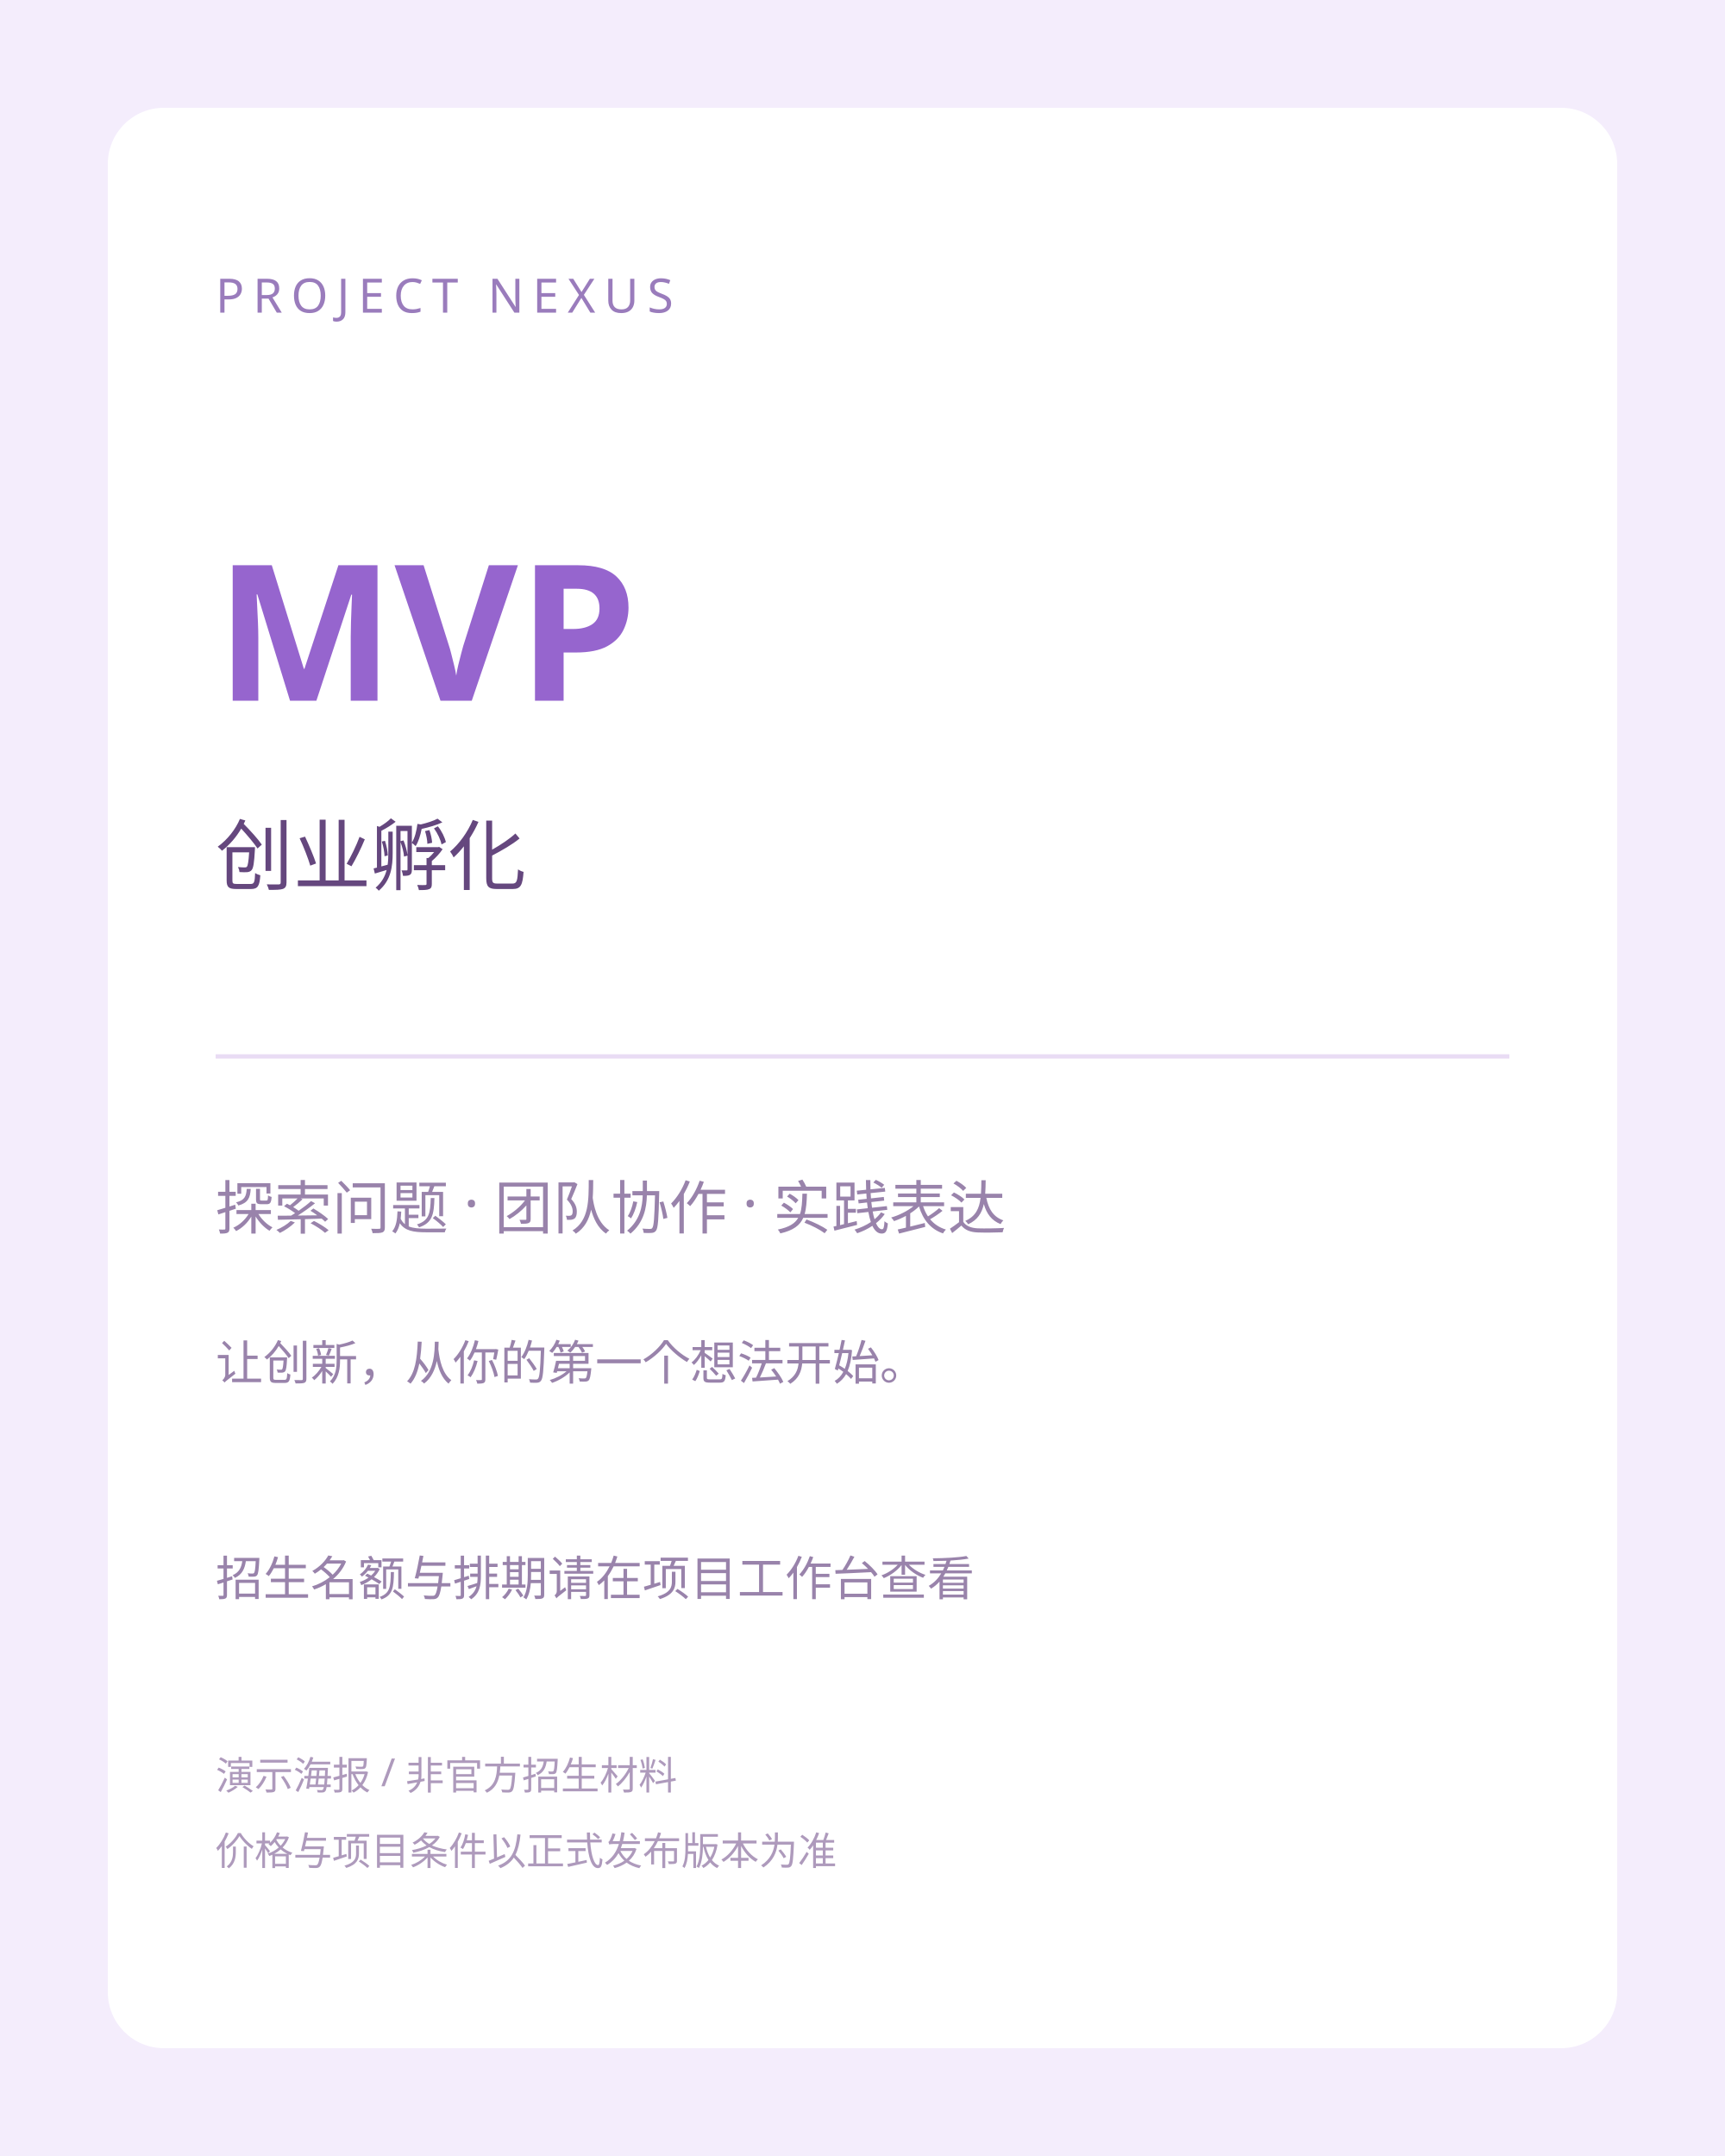
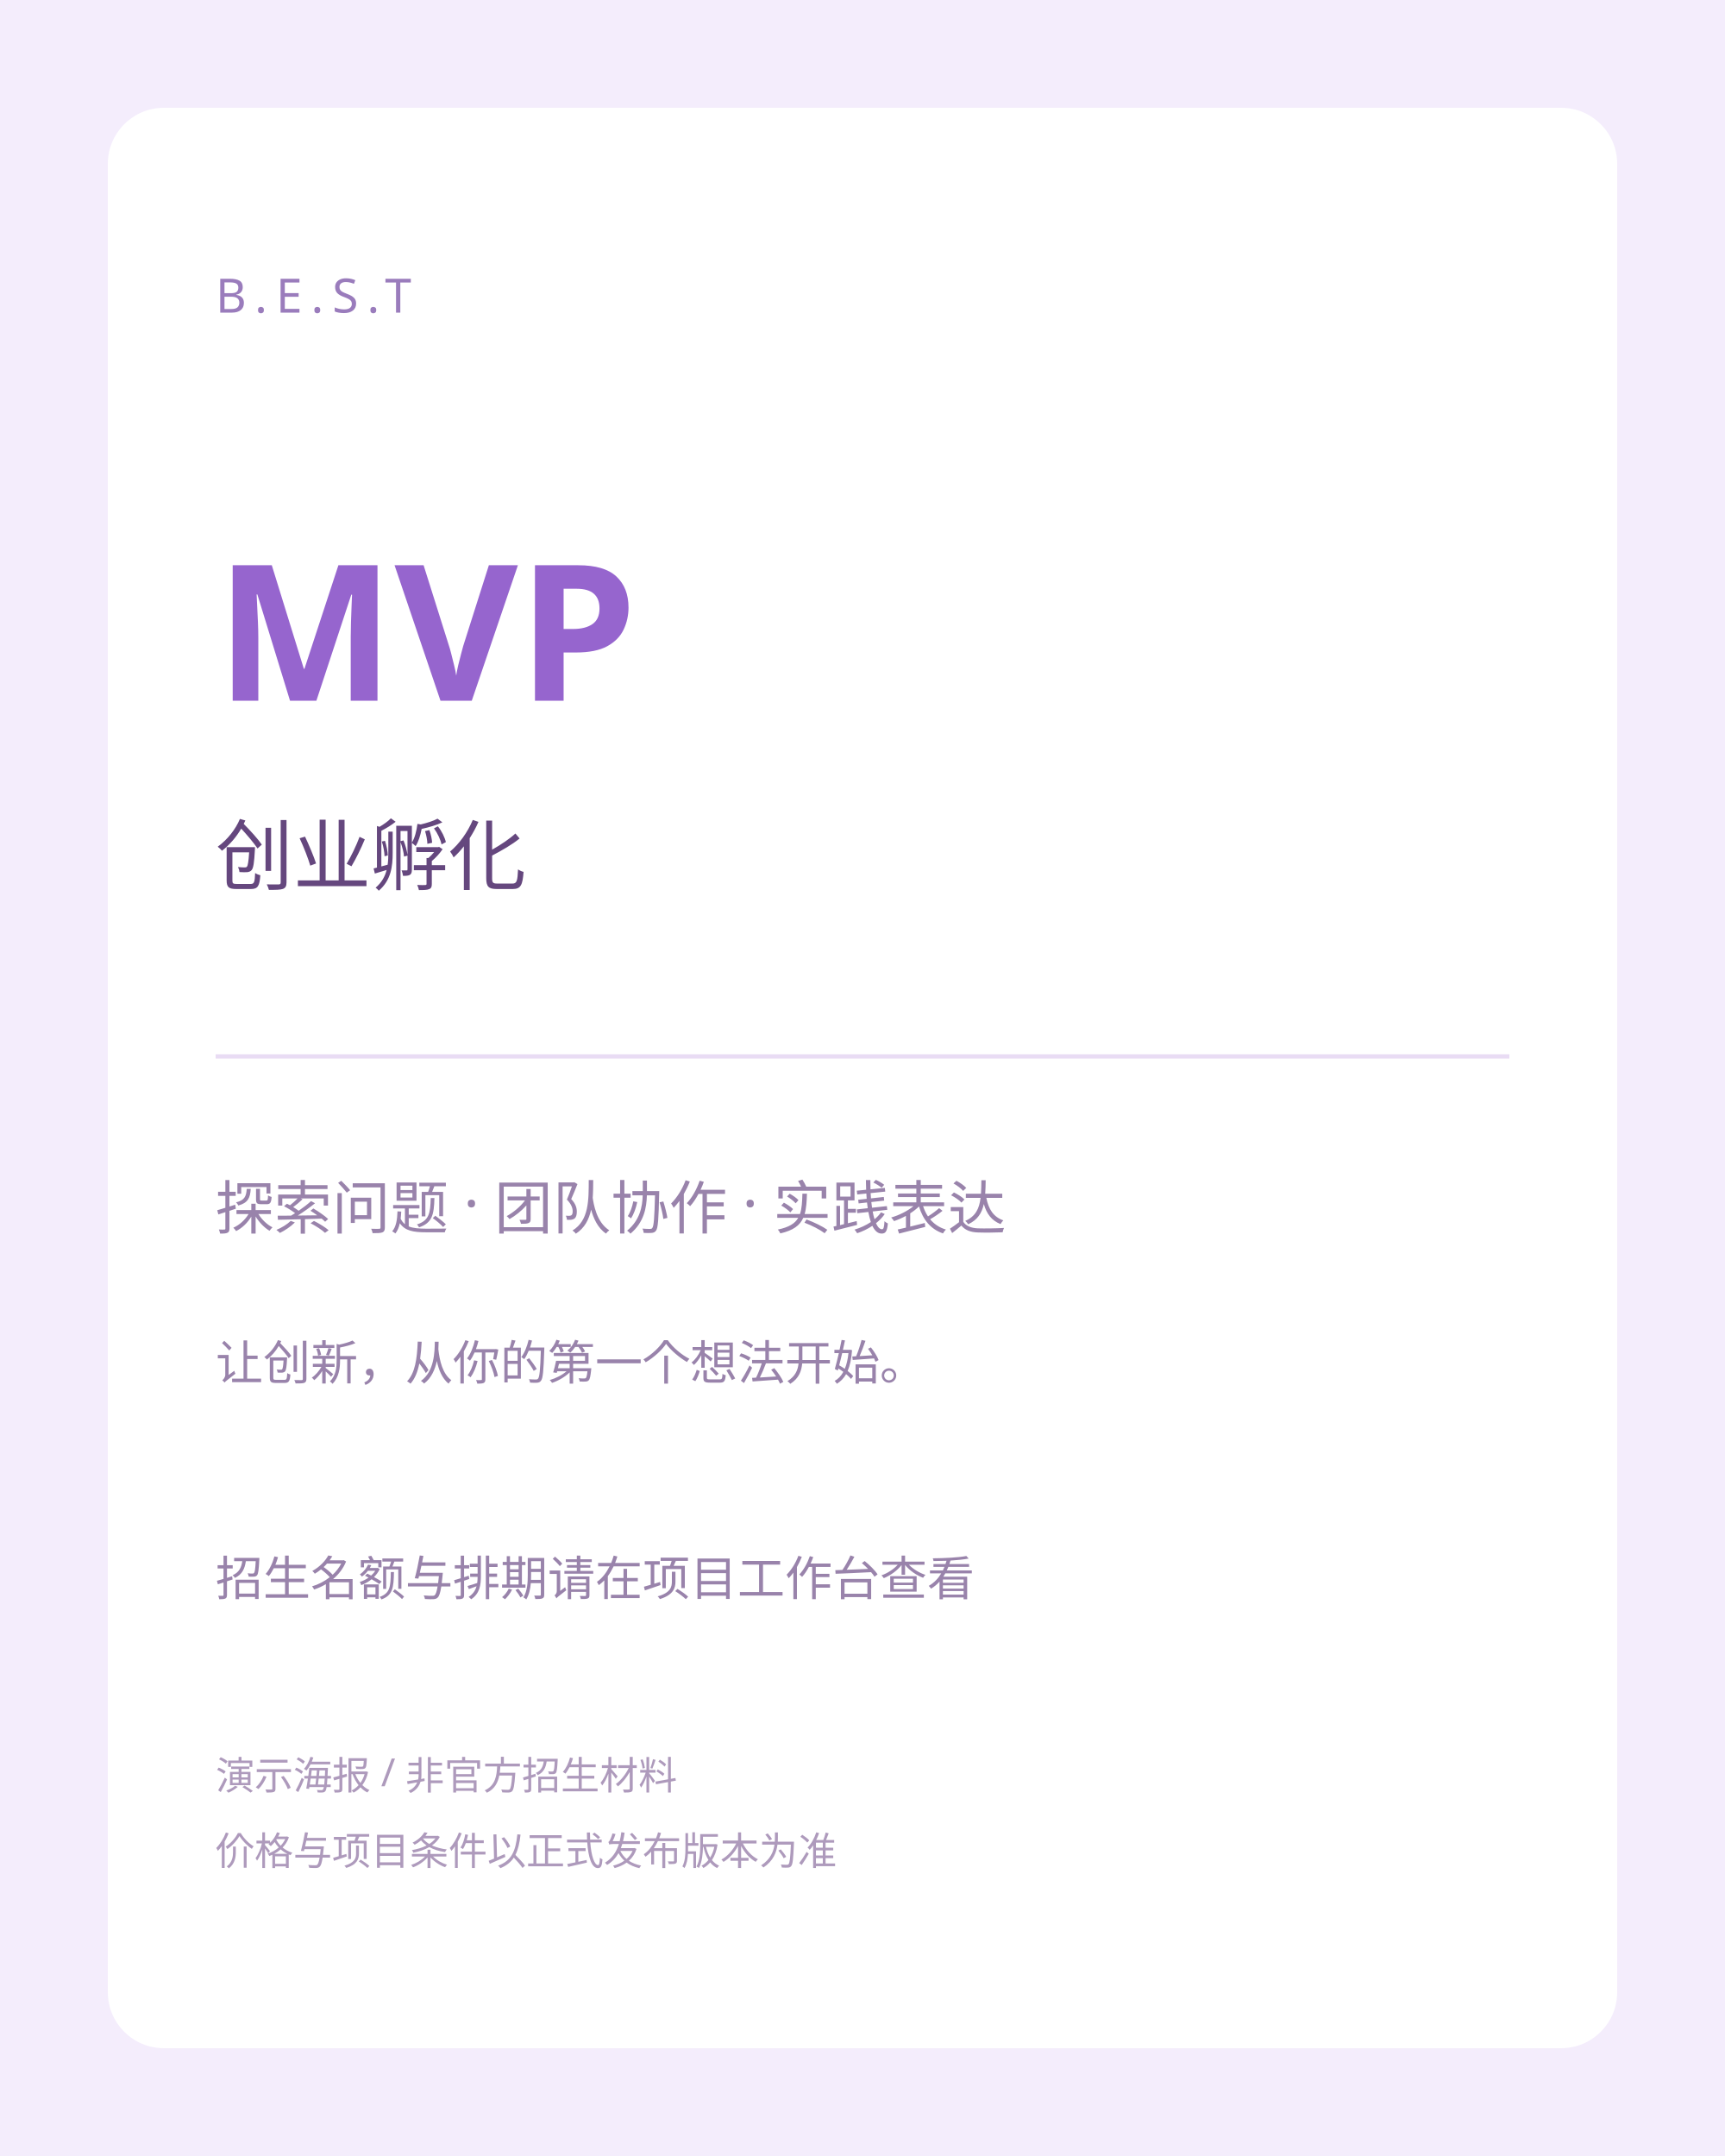
<svg xmlns="http://www.w3.org/2000/svg" width="800" height="1000" viewBox="0 0 800 1000">
  <rect width="800" height="1000" fill="#f4edfc" />
  <rect x="50" y="50" width="700" height="900" rx="26" fill="#fff" />
-   <text x="100" y="145" font-family="sans-serif" font-size="22" fill="#9a7cbc" letter-spacing="4">PROJECT NEXUS</text>
+   <text x="100" y="145" font-family="sans-serif" font-size="22" fill="#9a7cbc" letter-spacing="4">B.E.S.T</text>
  <text x="100" y="325" font-family="sans-serif" font-size="88" font-weight="bold" fill="#9665ce">MVP</text>
  <text x="100" y="410" font-family="sans-serif" font-size="36" fill="#65477e">创业孵化</text>
  <path d="M100 490H700" stroke="#e9dcf4" stroke-width="2" />
  <text x="100" y="570" font-family="sans-serif" font-size="27" fill="#9983ab">探索问题 · 团队协作 · 实践表达</text>
  <text x="100" y="640" font-family="sans-serif" font-size="22" fill="#9983ab">让创新，从你的第一个想法开始。</text>
  <text x="100" y="740" font-family="sans-serif" font-size="22" fill="#9983ab">招生名额与排期请在项目工作台查看</text>
  <text x="100" y="830" font-family="sans-serif" font-size="18" fill="#ae9abc">演示海报 / 非官方招生材料</text>
  <text x="100" y="865" font-family="sans-serif" font-size="18" fill="#ae9abc">价格与项目条件以正式发布版本为准</text>
</svg>
